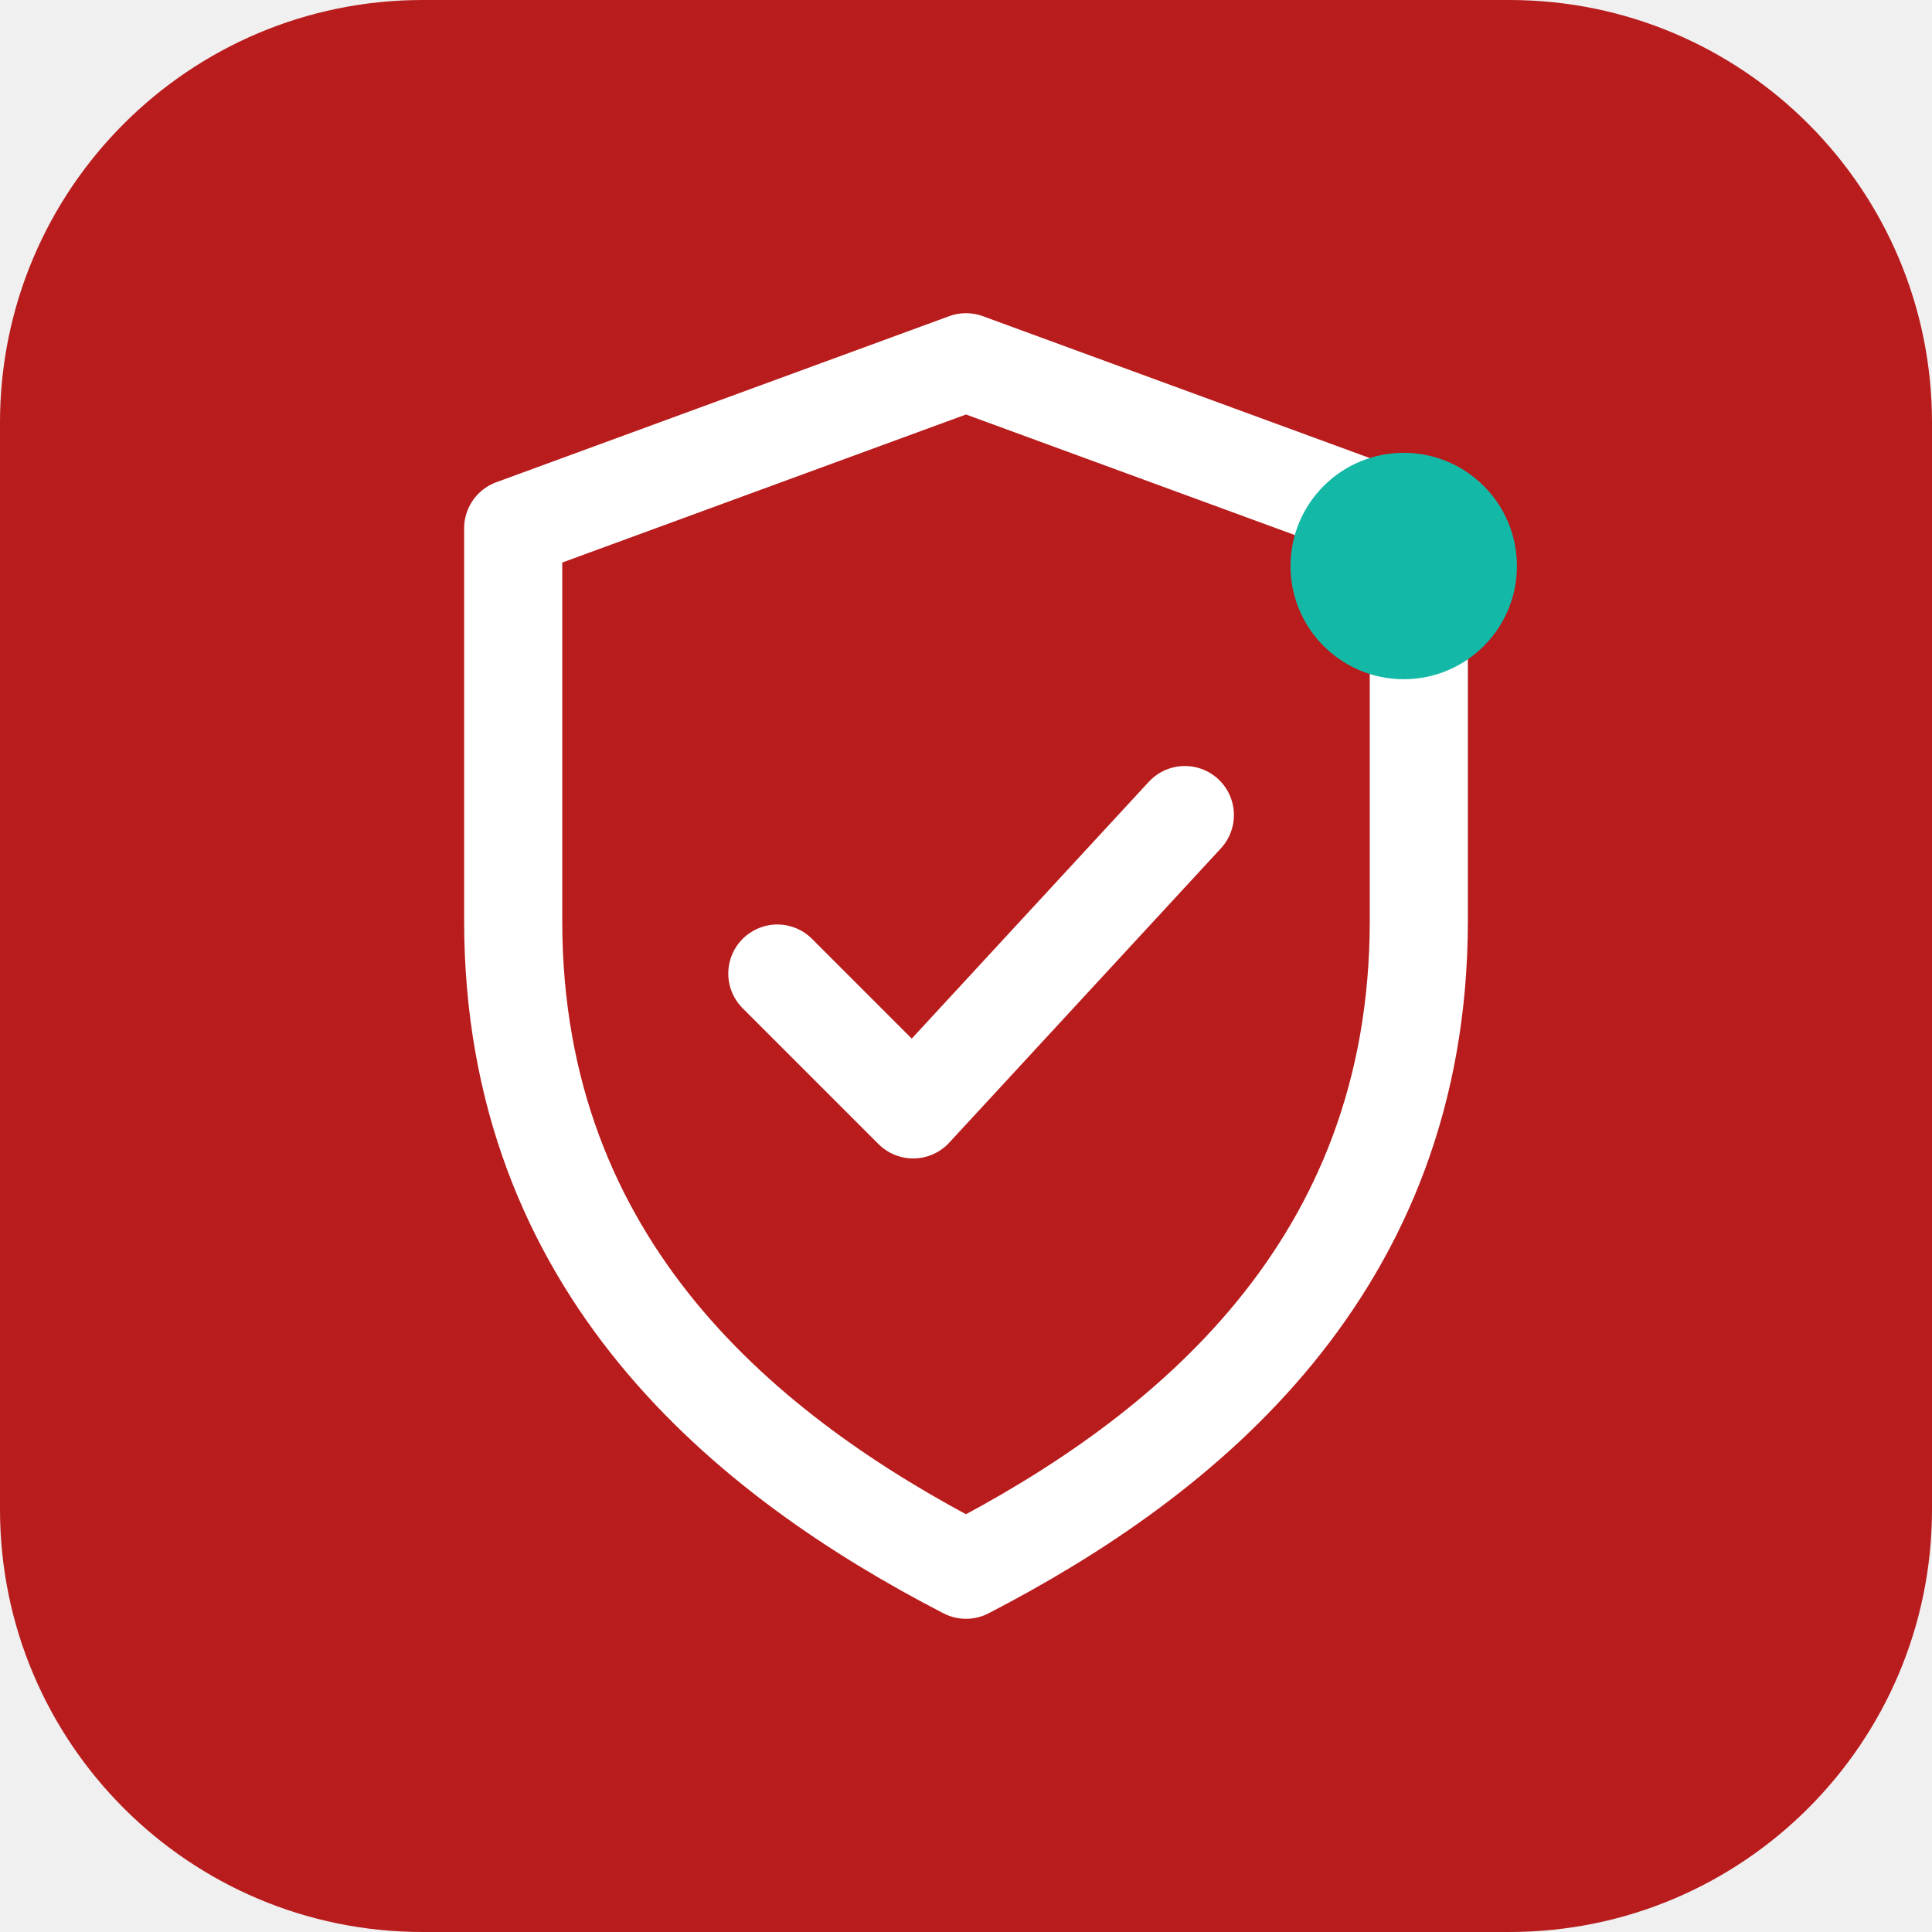
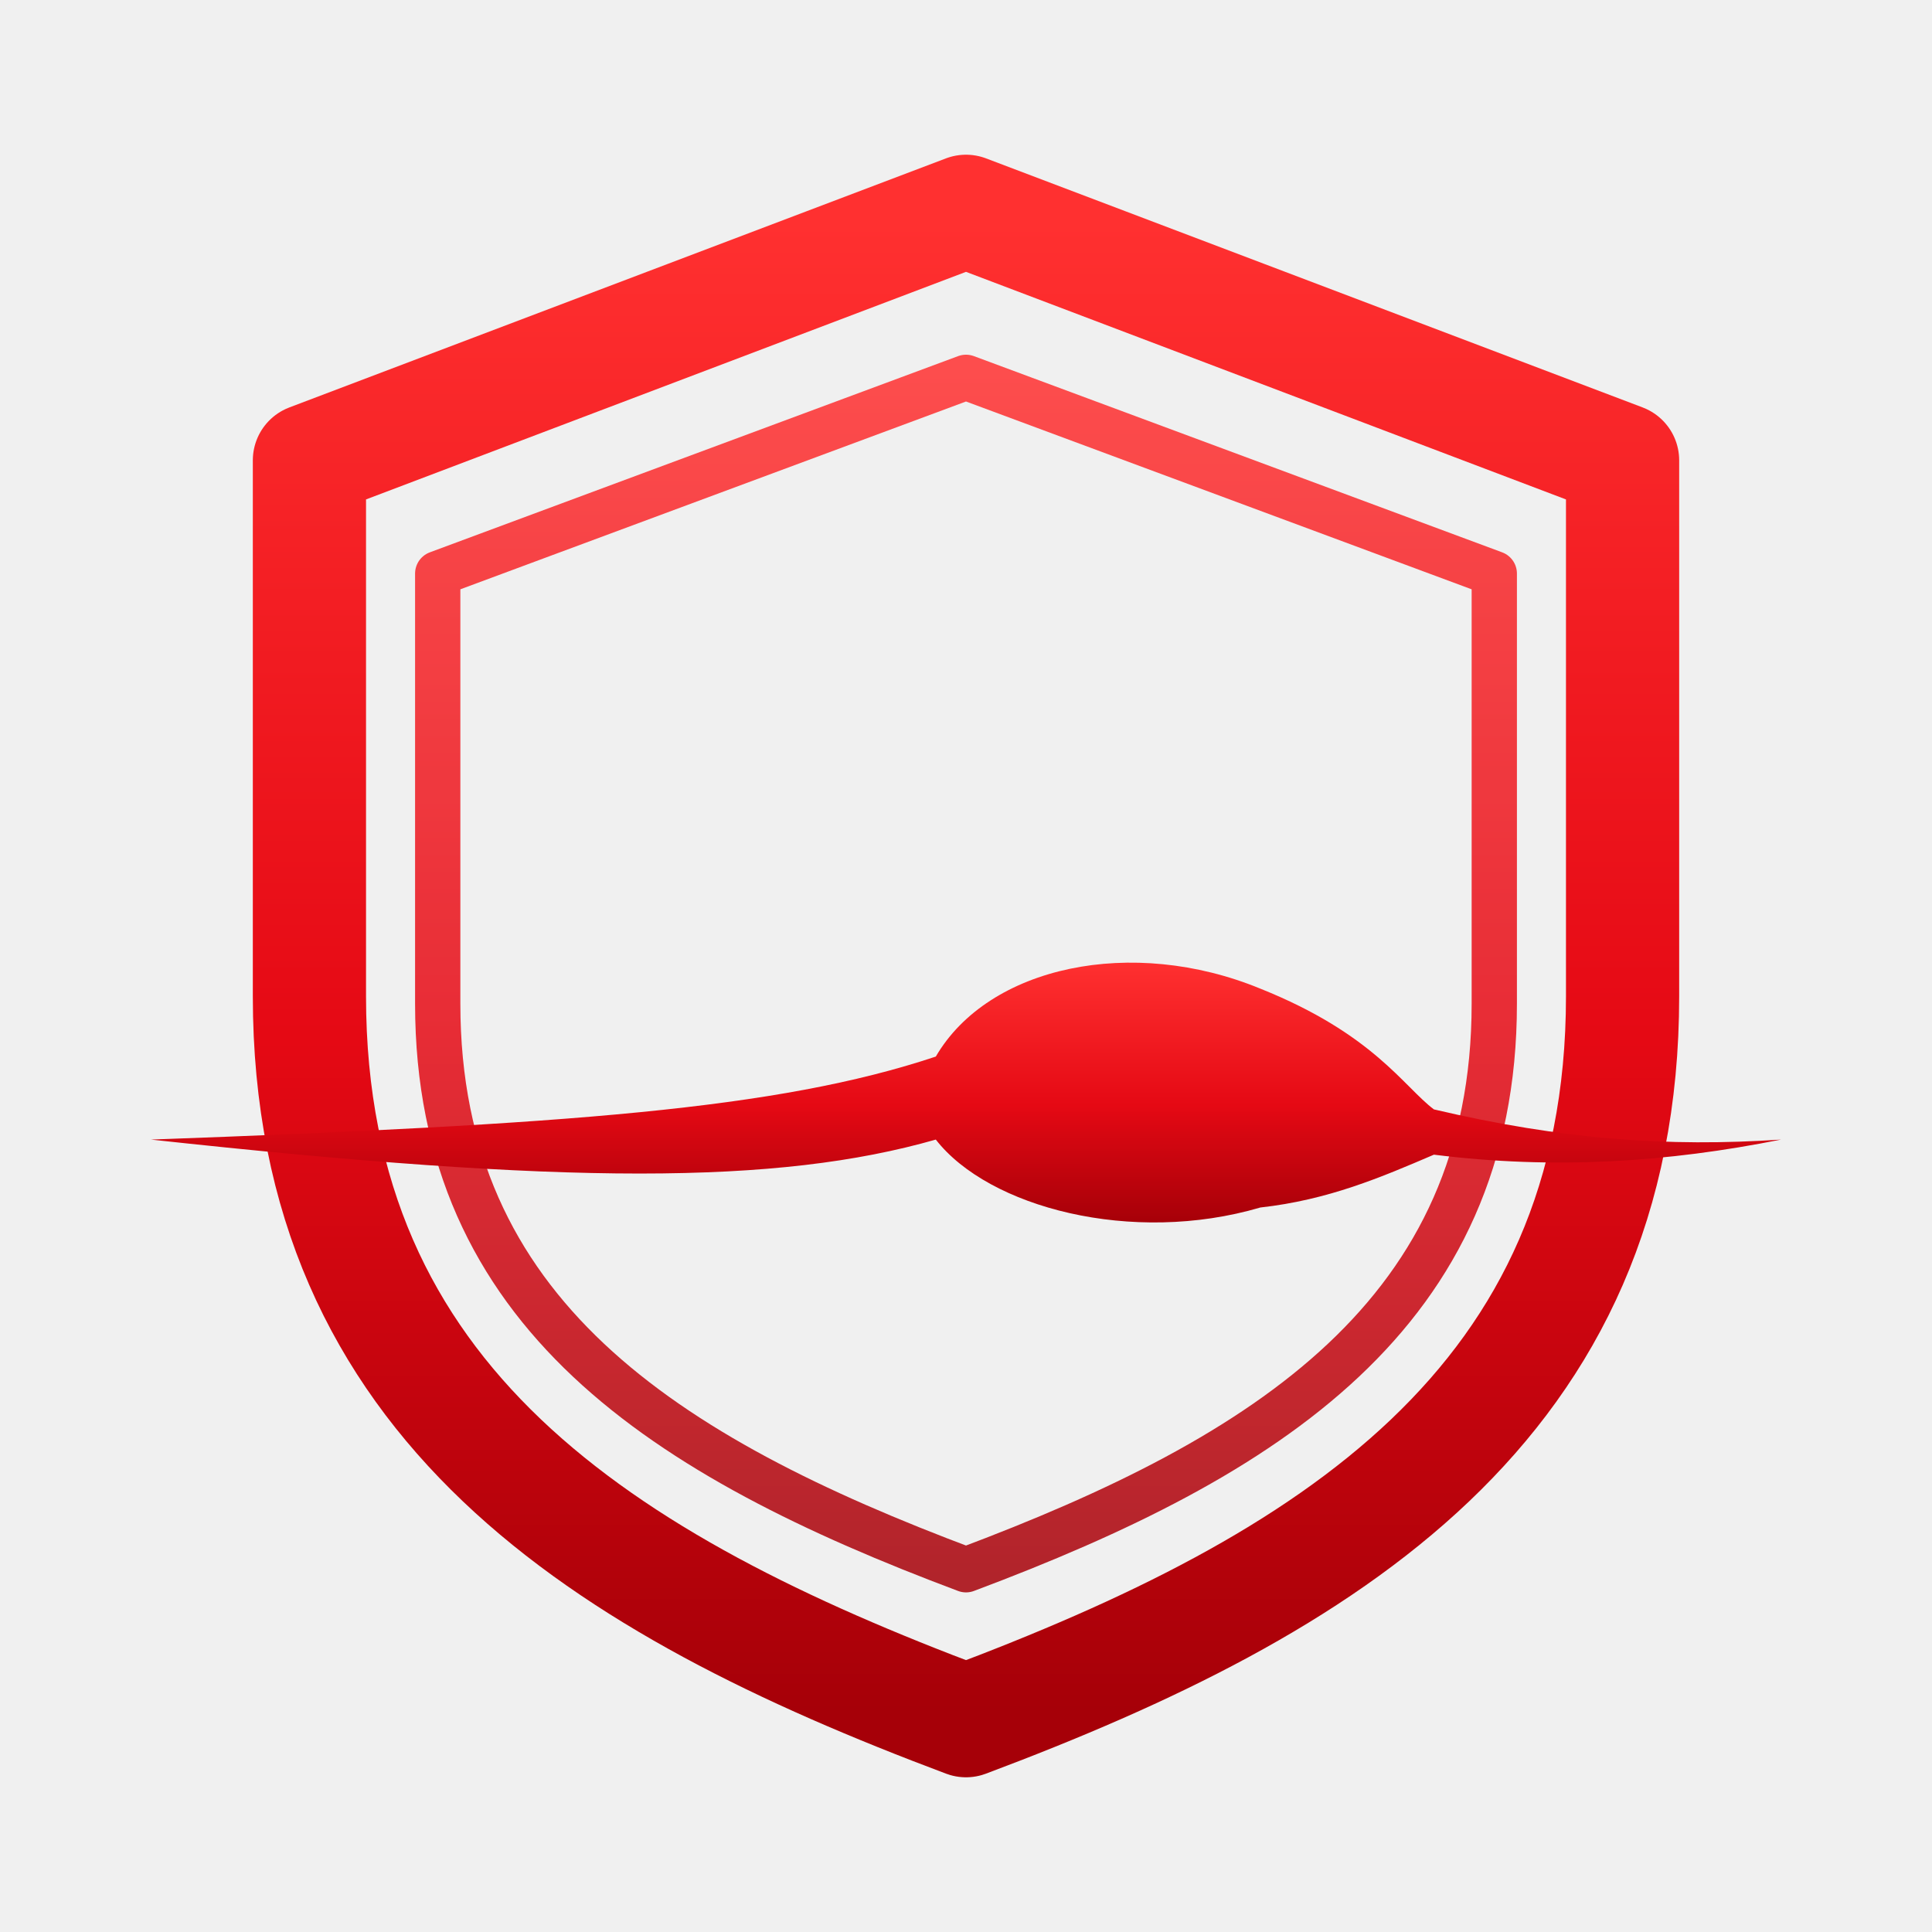
<svg xmlns="http://www.w3.org/2000/svg" width="512" height="512" viewBox="0 0 512 512" role="img" aria-label="CarGuard AI">
-   <rect width="512" height="512" rx="112" fill="#b91c1c" />
-   <path d="M256 96l120 44v104c0 92-62 142-120 172-58-30-120-80-120-172V140l120-44z" fill="none" stroke="#ffffff" stroke-width="26" stroke-linejoin="round" />
-   <path d="M206 258l36 36 72-78" fill="none" stroke="#ffffff" stroke-width="26" stroke-linecap="round" stroke-linejoin="round" />
-   <circle cx="372" cy="150" r="30" fill="#14b8a6" />
+   <defs>
+     <linearGradient id="cgRed" x1="0" y1="0" x2="0" y2="1">
+       <stop offset="0" stop-color="#FF3030" />
+       <stop offset="0.55" stop-color="#E50914" />
+       <stop offset="1" stop-color="#A60008" />
+     </linearGradient>
+   </defs>
+   <path d="M256 56 L430 122 V264 C430 372 352 420 256 456 C160 420 82 372 82 264 V122 Z" fill="none" stroke="url(#cgRed)" stroke-width="30" stroke-linejoin="round" />
+   <path d="M256 100 L396 152 V266 C396 348 336 386 256 416 C176 386 116 348 116 266 V152 Z" fill="none" stroke="url(#cgRed)" stroke-width="12" stroke-linejoin="round" opacity="0.85" />
+   <path d="M40 302            C150 298 206 294 248 280            C262 256 300 248 334 262            C364 274 372 288 380 294            C414 302 442 304 472 302            C442 308 412 310 380 306            C366 312 352 318 334 320            C300 330 262 320 248 302            C206 314 150 314 40 302 Z" fill="url(#cgRed)" />
</svg>
